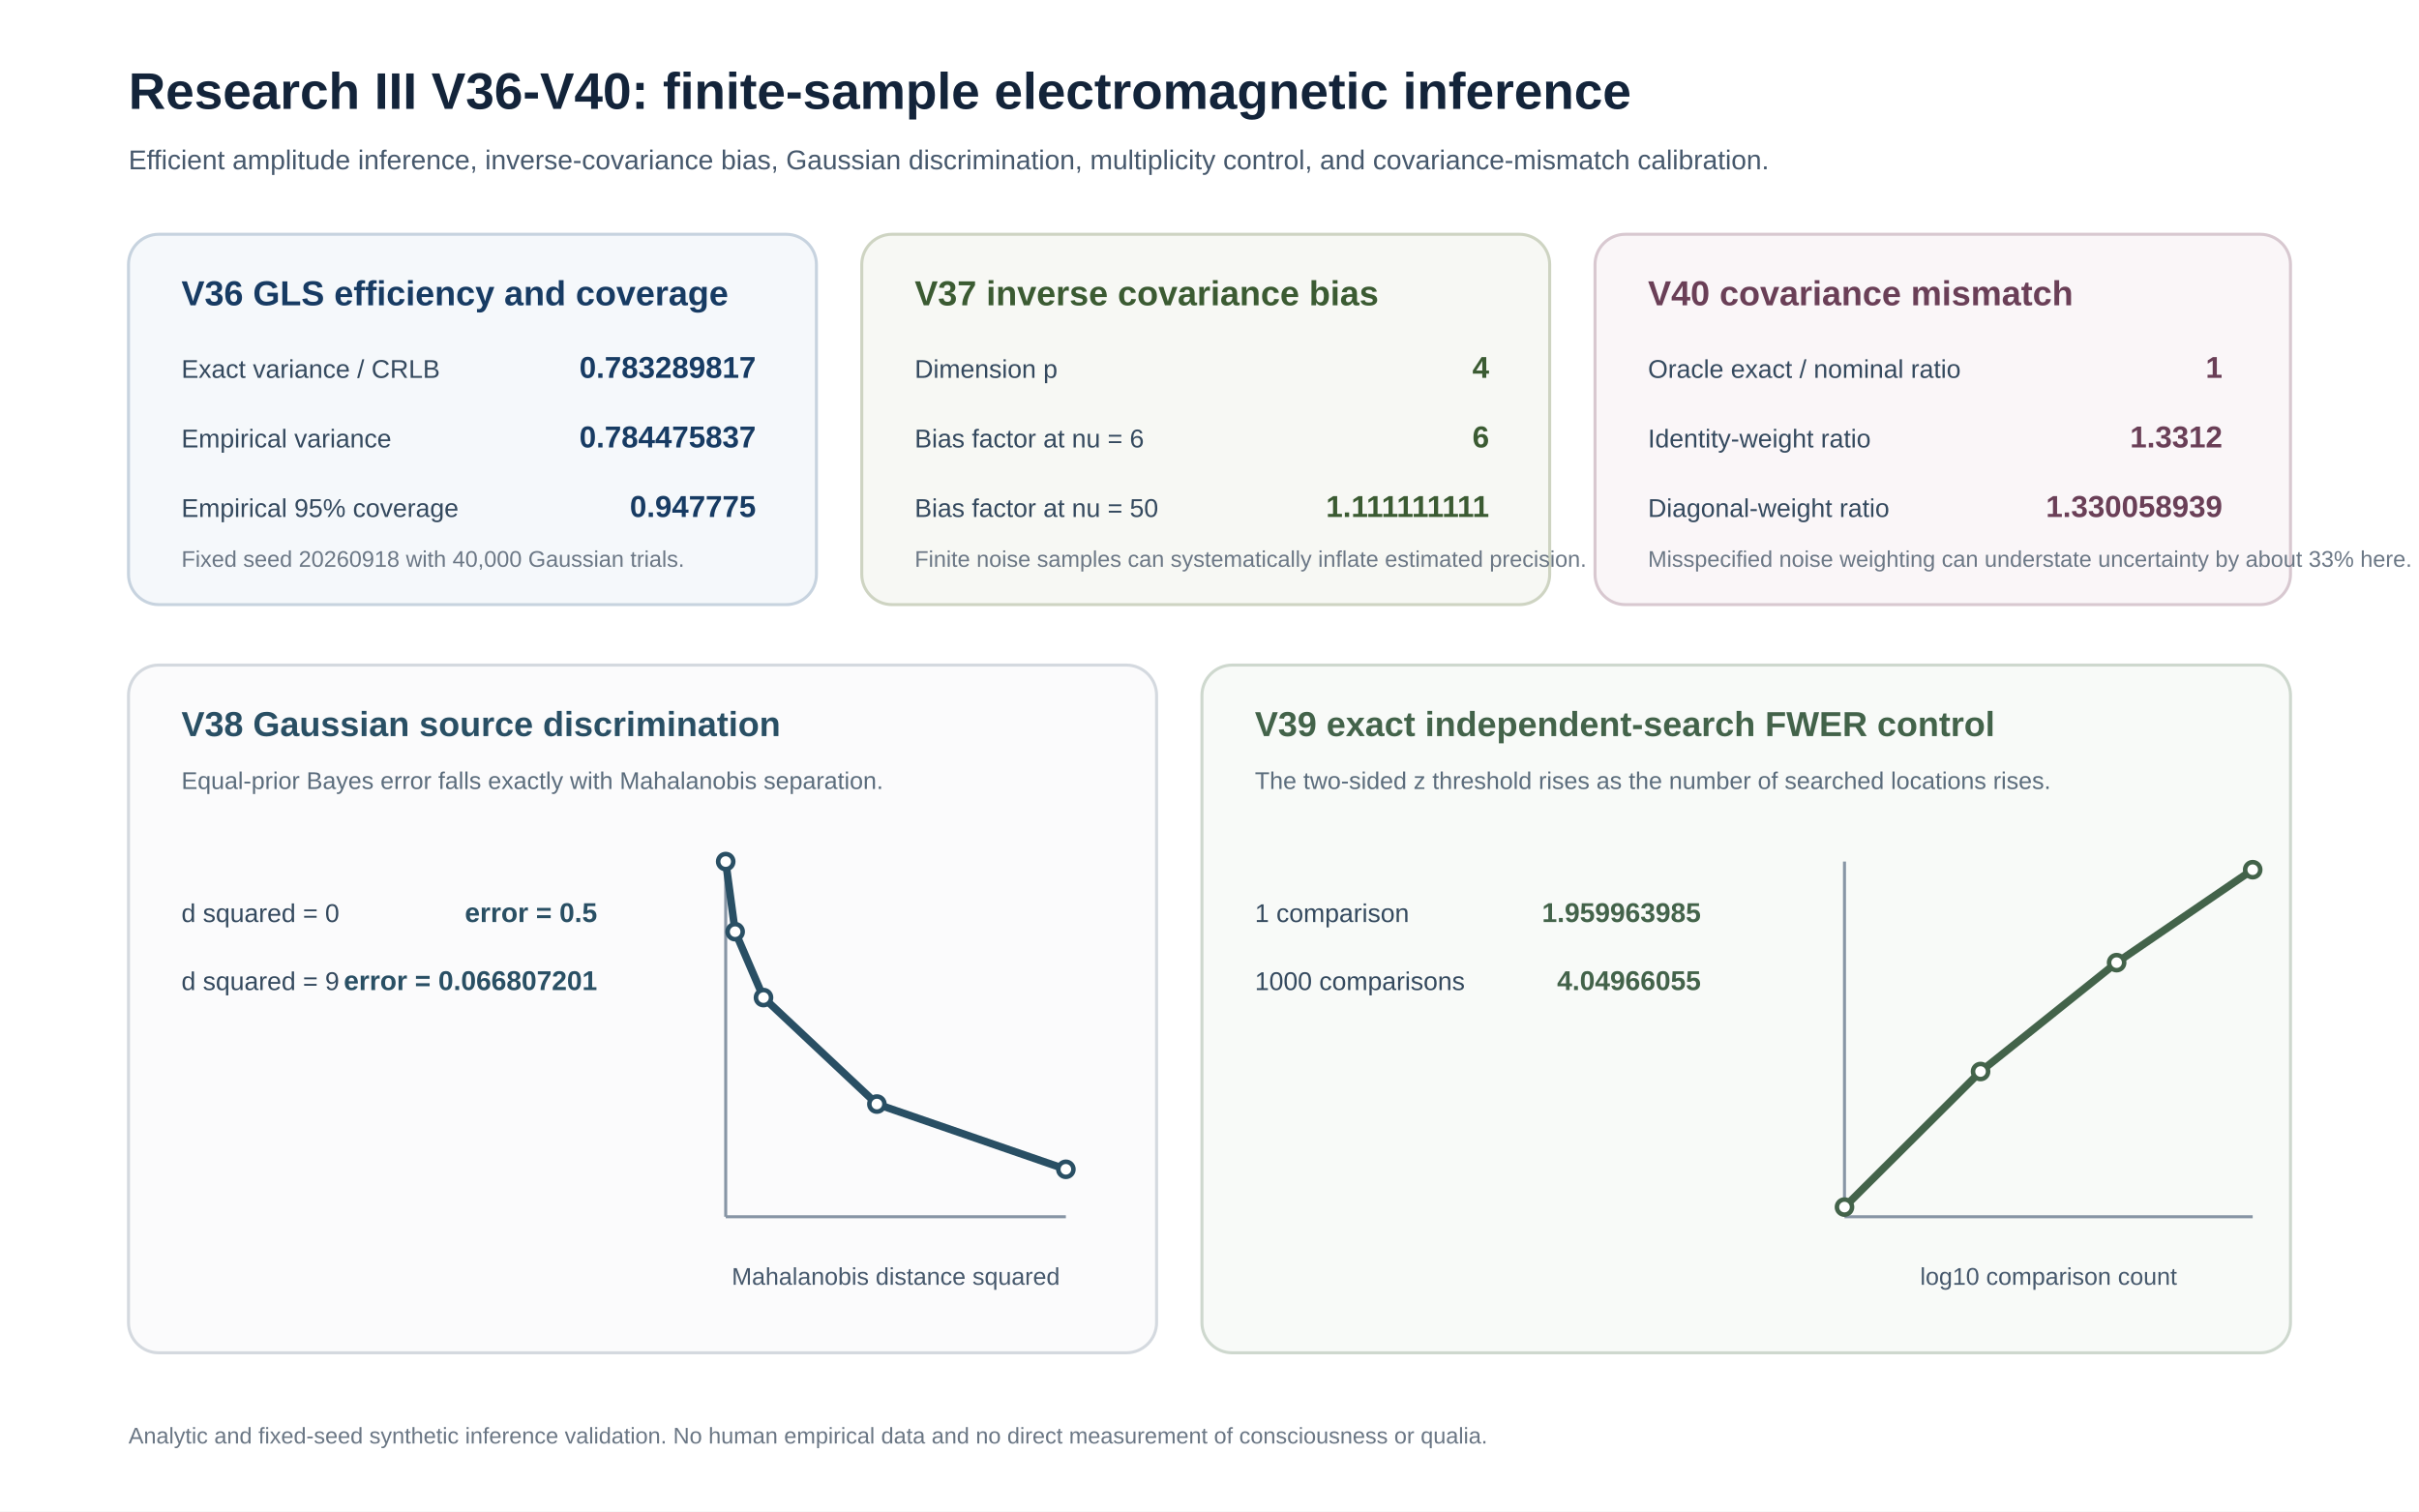
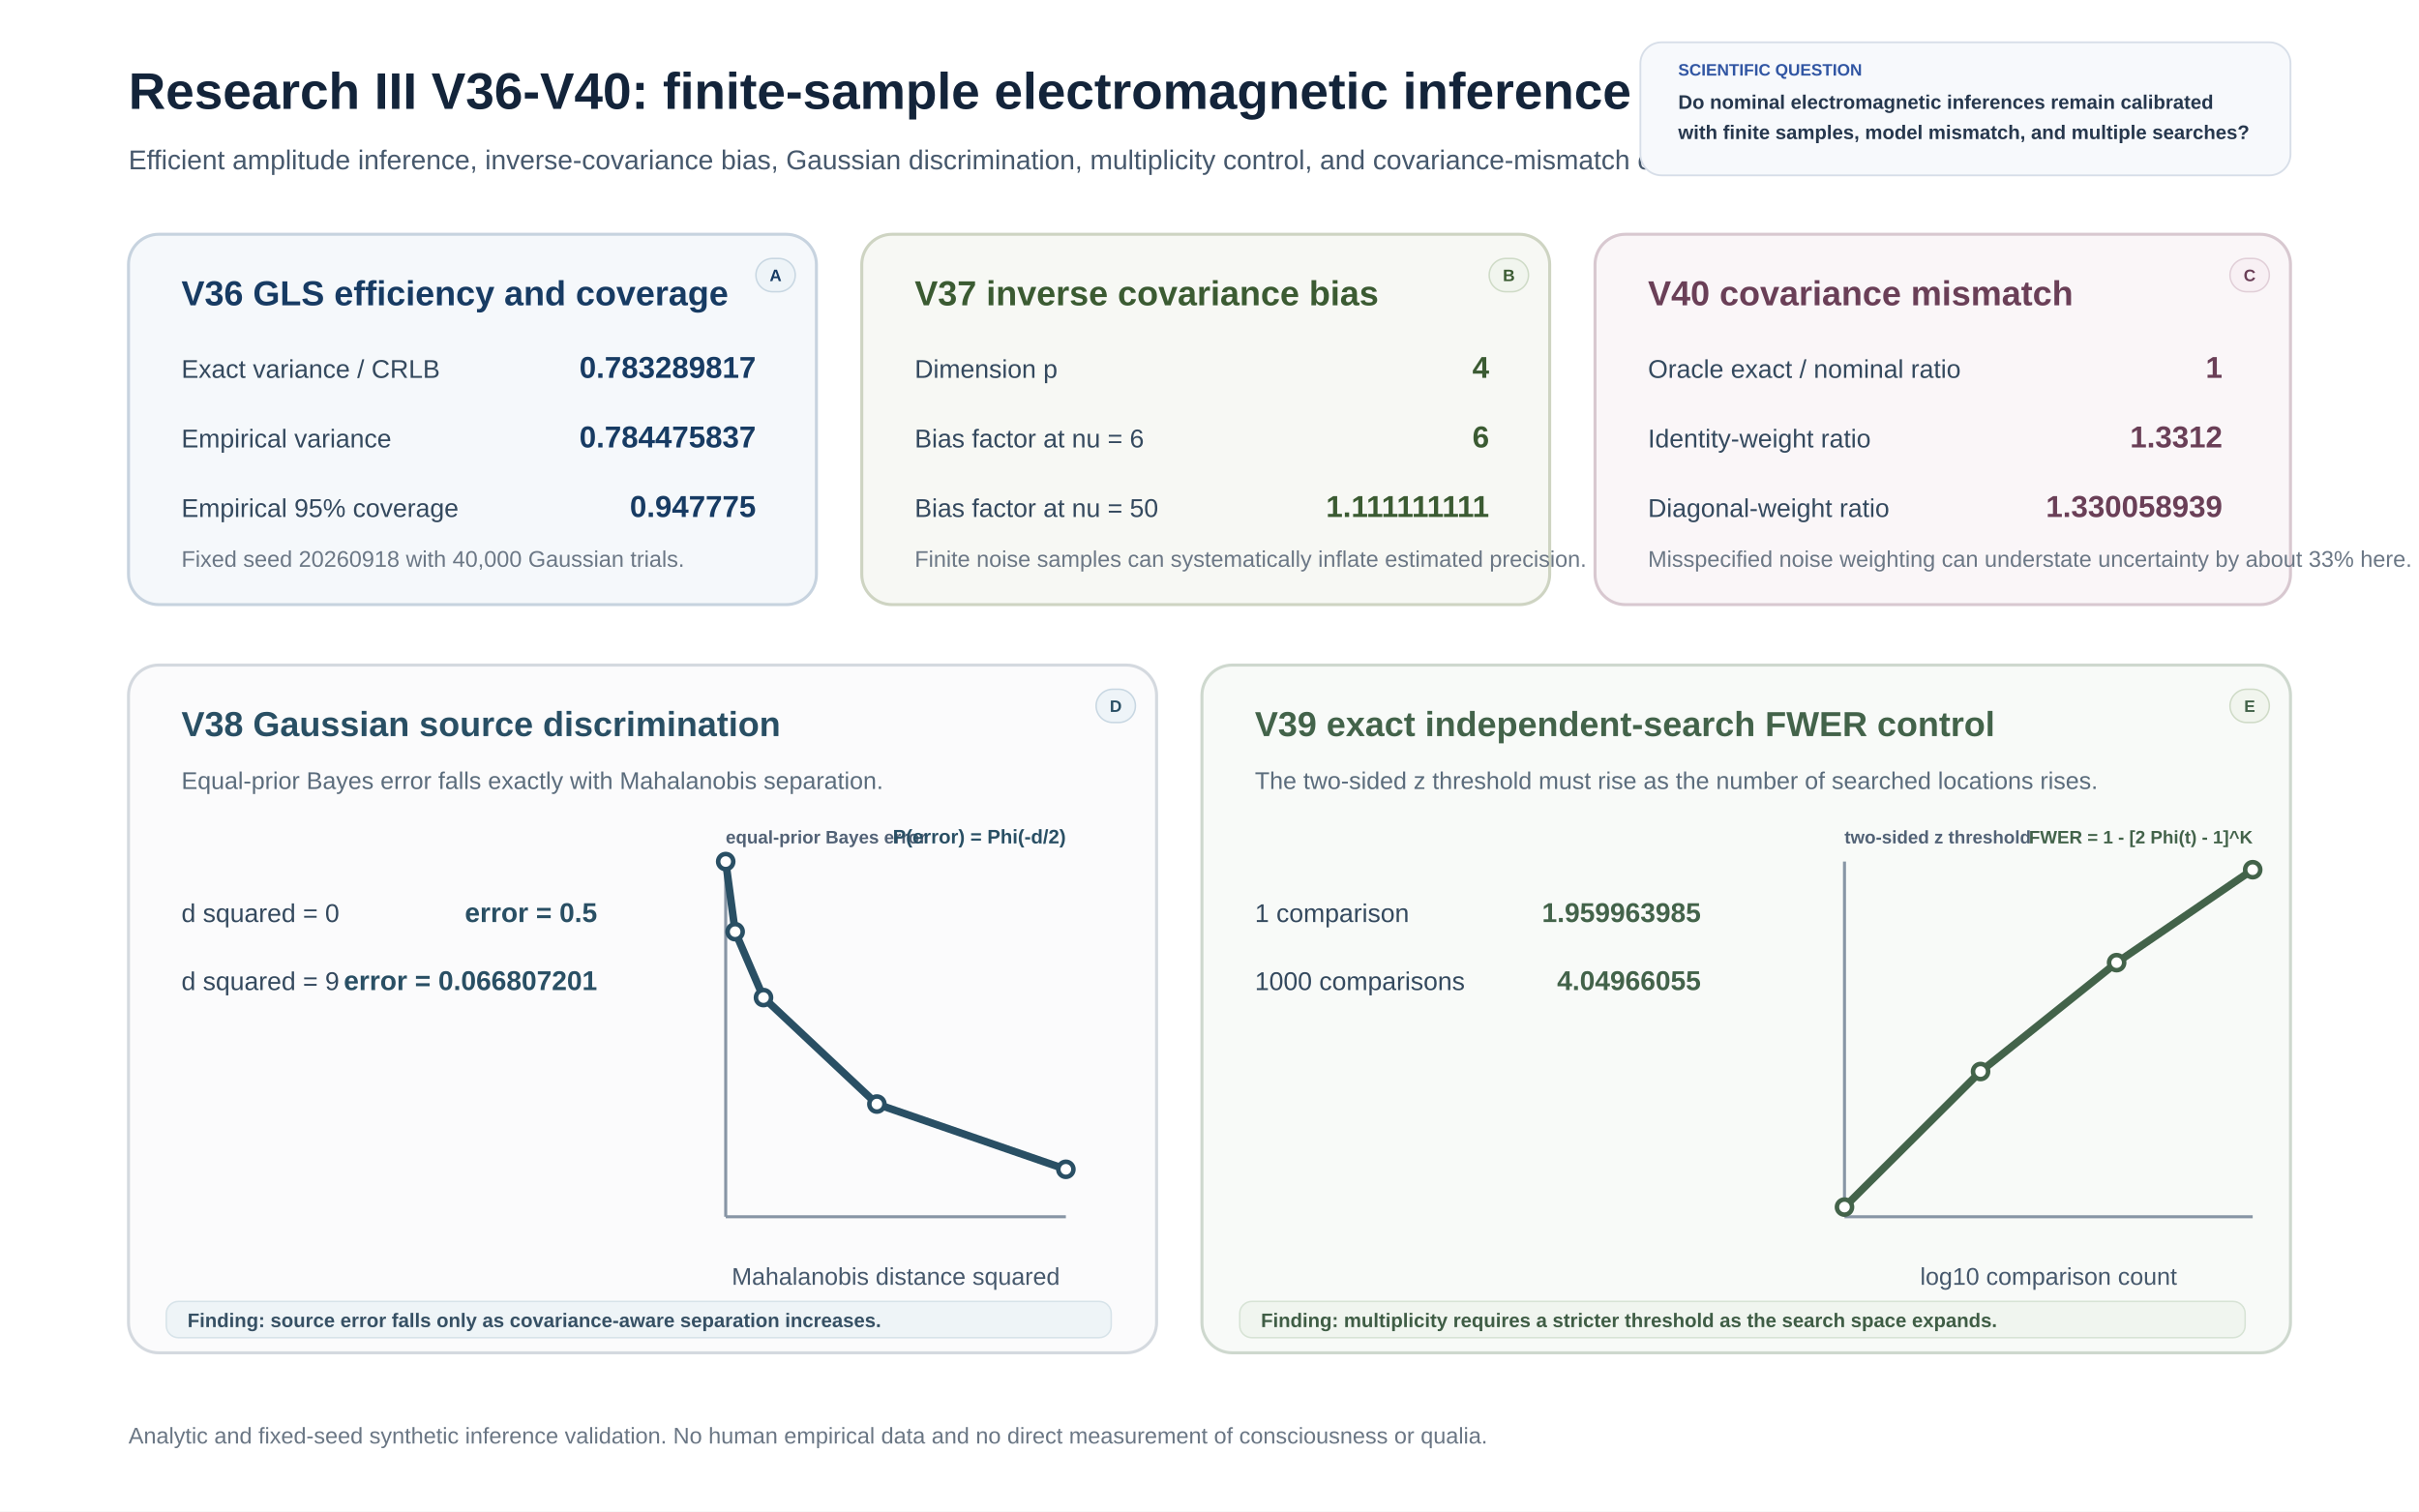
<svg xmlns="http://www.w3.org/2000/svg" width="1600" height="1000" viewBox="0 0 1600 1000">
  <rect width="1600" height="1000" fill="#ffffff" />
  <text x="85" y="72" font-family="Arial, Helvetica, sans-serif" font-size="34" font-weight="700" fill="#13243a">Research III V36-V40: finite-sample electromagnetic inference</text>
  <text x="85" y="112" font-family="Arial, Helvetica, sans-serif" font-size="18" fill="#46586c">Efficient amplitude inference, inverse-covariance bias, Gaussian discrimination, multiplicity control, and covariance-mismatch calibration.</text>
+   <rect x="1085" y="28" width="430" height="88" rx="14" fill="#f7f9fc" stroke="#d7dee8" stroke-width="1.2" />
+   <text x="1110" y="50" font-family="Arial, Helvetica, sans-serif" font-size="11" font-weight="700" fill="#3156a3">SCIENTIFIC QUESTION</text>
+   <text x="1110" y="72" font-family="Arial, Helvetica, sans-serif" font-size="13" font-weight="700" fill="#26374d">Do nominal electromagnetic inferences remain calibrated</text>
+   <text x="1110" y="92" font-family="Arial, Helvetica, sans-serif" font-size="13" font-weight="700" fill="#26374d">with finite samples, model mismatch, and multiple searches?</text>
  <rect x="85" y="155" width="455" height="245" rx="20" fill="#f5f8fb" stroke="#c7d3df" stroke-width="2" />
  <text x="120" y="202" font-family="Arial, Helvetica, sans-serif" font-size="23" font-weight="700" fill="#173b63">V36 GLS efficiency and coverage</text>
  <text x="120" y="250" font-family="Arial, Helvetica, sans-serif" font-size="17" fill="#34495e">Exact variance / CRLB</text>
  <text x="500" y="250" text-anchor="end" font-family="Arial, Helvetica, sans-serif" font-size="20" font-weight="700" fill="#173b63">0.783289817</text>
  <text x="120" y="296" font-family="Arial, Helvetica, sans-serif" font-size="17" fill="#34495e">Empirical variance</text>
  <text x="500" y="296" text-anchor="end" font-family="Arial, Helvetica, sans-serif" font-size="20" font-weight="700" fill="#173b63">0.784475837</text>
  <text x="120" y="342" font-family="Arial, Helvetica, sans-serif" font-size="17" fill="#34495e">Empirical 95% coverage</text>
  <text x="500" y="342" text-anchor="end" font-family="Arial, Helvetica, sans-serif" font-size="20" font-weight="700" fill="#173b63">0.947775</text>
  <text x="120" y="375" font-family="Arial, Helvetica, sans-serif" font-size="15" fill="#6b7785">Fixed seed 20260918 with 40,000 Gaussian trials.</text>
  <rect x="570" y="155" width="455" height="245" rx="20" fill="#f7f8f4" stroke="#ced4c2" stroke-width="2" />
  <text x="605" y="202" font-family="Arial, Helvetica, sans-serif" font-size="23" font-weight="700" fill="#3b5b32">V37 inverse covariance bias</text>
  <text x="605" y="250" font-family="Arial, Helvetica, sans-serif" font-size="17" fill="#34495e">Dimension p</text>
  <text x="985" y="250" text-anchor="end" font-family="Arial, Helvetica, sans-serif" font-size="20" font-weight="700" fill="#3b5b32">4</text>
  <text x="605" y="296" font-family="Arial, Helvetica, sans-serif" font-size="17" fill="#34495e">Bias factor at nu = 6</text>
  <text x="985" y="296" text-anchor="end" font-family="Arial, Helvetica, sans-serif" font-size="20" font-weight="700" fill="#3b5b32">6</text>
  <text x="605" y="342" font-family="Arial, Helvetica, sans-serif" font-size="17" fill="#34495e">Bias factor at nu = 50</text>
  <text x="985" y="342" text-anchor="end" font-family="Arial, Helvetica, sans-serif" font-size="20" font-weight="700" fill="#3b5b32">1.111111111</text>
  <text x="605" y="375" font-family="Arial, Helvetica, sans-serif" font-size="15" fill="#6b7785">Finite noise samples can systematically inflate estimated precision.</text>
  <rect x="1055" y="155" width="460" height="245" rx="20" fill="#faf6f8" stroke="#d8c8d0" stroke-width="2" />
  <text x="1090" y="202" font-family="Arial, Helvetica, sans-serif" font-size="23" font-weight="700" fill="#6a3f57">V40 covariance mismatch</text>
  <text x="1090" y="250" font-family="Arial, Helvetica, sans-serif" font-size="17" fill="#34495e">Oracle exact / nominal ratio</text>
  <text x="1470" y="250" text-anchor="end" font-family="Arial, Helvetica, sans-serif" font-size="20" font-weight="700" fill="#6a3f57">1</text>
  <text x="1090" y="296" font-family="Arial, Helvetica, sans-serif" font-size="17" fill="#34495e">Identity-weight ratio</text>
  <text x="1470" y="296" text-anchor="end" font-family="Arial, Helvetica, sans-serif" font-size="20" font-weight="700" fill="#6a3f57">1.3312</text>
  <text x="1090" y="342" font-family="Arial, Helvetica, sans-serif" font-size="17" fill="#34495e">Diagonal-weight ratio</text>
  <text x="1470" y="342" text-anchor="end" font-family="Arial, Helvetica, sans-serif" font-size="20" font-weight="700" fill="#6a3f57">1.330058939</text>
  <text x="1090" y="375" font-family="Arial, Helvetica, sans-serif" font-size="15" fill="#6b7785">Misspecified noise weighting can understate uncertainty by about 33% here.</text>
+   <rect x="500" y="171" width="26" height="22" rx="11" fill="#eef4f8" stroke="#c8d7e2" />
+   <text x="513" y="186" text-anchor="middle" font-family="Arial, Helvetica, sans-serif" font-size="11" font-weight="700" fill="#173b63">A</text>
+   <rect x="985" y="171" width="26" height="22" rx="11" fill="#f1f5ee" stroke="#cfdbc7" />
+   <text x="998" y="186" text-anchor="middle" font-family="Arial, Helvetica, sans-serif" font-size="11" font-weight="700" fill="#3b5b32">B</text>
+   <rect x="1475" y="171" width="26" height="22" rx="11" fill="#f8f0f4" stroke="#e1cfd8" />
+   <text x="1488" y="186" text-anchor="middle" font-family="Arial, Helvetica, sans-serif" font-size="11" font-weight="700" fill="#6a3f57">C</text>
  <rect x="85" y="440" width="680" height="455" rx="20" fill="#fbfbfc" stroke="#d4d9df" stroke-width="2" />
  <text x="120" y="487" font-family="Arial, Helvetica, sans-serif" font-size="23" font-weight="700" fill="#294f64">V38 Gaussian source discrimination</text>
  <text x="120" y="522" font-family="Arial, Helvetica, sans-serif" font-size="16" fill="#5b6c7c">Equal-prior Bayes error falls exactly with Mahalanobis separation.</text>
  <text x="120" y="610" font-family="Arial, Helvetica, sans-serif" font-size="17" fill="#34495e">d squared = 0</text>
  <text x="395" y="610" text-anchor="end" font-family="Arial, Helvetica, sans-serif" font-size="18" font-weight="700" fill="#294f64">error = 0.5</text>
  <text x="120" y="655" font-family="Arial, Helvetica, sans-serif" font-size="17" fill="#34495e">d squared = 9</text>
  <text x="395" y="655" text-anchor="end" font-family="Arial, Helvetica, sans-serif" font-size="18" font-weight="700" fill="#294f64">error = 0.066807201</text>
  <line x1="480" y1="805" x2="705" y2="805" stroke="#8795a5" stroke-width="2" />
  <line x1="480" y1="570" x2="480" y2="805" stroke="#8795a5" stroke-width="2" />
  <polyline points="480.00,570.00 486.25,616.39 505.00,659.99 580.00,730.43 705.00,773.60" fill="none" stroke="#294f64" stroke-width="5" stroke-linecap="round" stroke-linejoin="round" />
  <circle cx="480" cy="570" r="5" fill="#fff" stroke="#294f64" stroke-width="3" />
  <circle cx="486.25" cy="616.39" r="5" fill="#fff" stroke="#294f64" stroke-width="3" />
  <circle cx="505" cy="659.99" r="5" fill="#fff" stroke="#294f64" stroke-width="3" />
  <circle cx="580" cy="730.43" r="5" fill="#fff" stroke="#294f64" stroke-width="3" />
  <circle cx="705" cy="773.60" r="5" fill="#fff" stroke="#294f64" stroke-width="3" />
  <text x="592.5" y="850" text-anchor="middle" font-family="Arial, Helvetica, sans-serif" font-size="16" fill="#46586c">Mahalanobis distance squared</text>
  <rect x="795" y="440" width="720" height="455" rx="20" fill="#f8faf8" stroke="#ced8ce" stroke-width="2" />
  <text x="830" y="487" font-family="Arial, Helvetica, sans-serif" font-size="23" font-weight="700" fill="#43634a">V39 exact independent-search FWER control</text>
-   <text x="830" y="522" font-family="Arial, Helvetica, sans-serif" font-size="16" fill="#5b6c7c">The two-sided z threshold rises as the number of searched locations rises.</text>
+   <text x="830" y="522" font-family="Arial, Helvetica, sans-serif" font-size="16" fill="#5b6c7c">The two-sided z threshold must rise as the number of searched locations rises.</text>
+   <rect x="725" y="456" width="26" height="22" rx="11" fill="#eef4f8" stroke="#c8d7e2" />
+   <text x="738" y="471" text-anchor="middle" font-family="Arial, Helvetica, sans-serif" font-size="11" font-weight="700" fill="#294f64">D</text>
+   <text x="480" y="558" font-family="Arial, Helvetica, sans-serif" font-size="12" font-weight="700" fill="#526276">equal-prior Bayes error</text>
+   <text x="705" y="558" text-anchor="end" font-family="Arial, Helvetica, sans-serif" font-size="13" font-weight="700" fill="#294f64">P(error) = Phi(-d/2)</text>
+   <rect x="1475" y="456" width="26" height="22" rx="11" fill="#f1f5ee" stroke="#cfdbc7" />
+   <text x="1488" y="471" text-anchor="middle" font-family="Arial, Helvetica, sans-serif" font-size="11" font-weight="700" fill="#43634a">E</text>
+   <text x="1220" y="558" font-family="Arial, Helvetica, sans-serif" font-size="12" font-weight="700" fill="#526276">two-sided z threshold</text>
+   <text x="1490" y="558" text-anchor="end" font-family="Arial, Helvetica, sans-serif" font-size="12" font-weight="700" fill="#43634a">FWER = 1 - [2 Phi(t) - 1]^K</text>
  <text x="830" y="610" font-family="Arial, Helvetica, sans-serif" font-size="17" fill="#34495e">1 comparison</text>
  <text x="1125" y="610" text-anchor="end" font-family="Arial, Helvetica, sans-serif" font-size="18" font-weight="700" fill="#43634a">1.959963985</text>
  <text x="830" y="655" font-family="Arial, Helvetica, sans-serif" font-size="17" fill="#34495e">1000 comparisons</text>
  <text x="1125" y="655" text-anchor="end" font-family="Arial, Helvetica, sans-serif" font-size="18" font-weight="700" fill="#43634a">4.04966055</text>
  <line x1="1220" y1="805" x2="1490" y2="805" stroke="#8795a5" stroke-width="2" />
  <line x1="1220" y1="570" x2="1220" y2="805" stroke="#8795a5" stroke-width="2" />
  <polyline points="1220.00,798.59 1310.00,708.90 1400.00,636.87 1490.00,575.38" fill="none" stroke="#43634a" stroke-width="5" stroke-linecap="round" stroke-linejoin="round" />
  <circle cx="1220" cy="798.59" r="5" fill="#fff" stroke="#43634a" stroke-width="3" />
  <circle cx="1310" cy="708.90" r="5" fill="#fff" stroke="#43634a" stroke-width="3" />
  <circle cx="1400" cy="636.87" r="5" fill="#fff" stroke="#43634a" stroke-width="3" />
  <circle cx="1490" cy="575.38" r="5" fill="#fff" stroke="#43634a" stroke-width="3" />
  <text x="1355" y="850" text-anchor="middle" font-family="Arial, Helvetica, sans-serif" font-size="16" fill="#46586c">log10 comparison count</text>
+   <rect x="110" y="861" width="625" height="24" rx="8" fill="#eef4f7" stroke="#d7e3e9" />
+   <text x="124" y="878" font-family="Arial, Helvetica, sans-serif" font-size="13" font-weight="700" fill="#365064">Finding: source error falls only as covariance-aware separation increases.</text>
+   <rect x="820" y="861" width="665" height="24" rx="8" fill="#f0f5ef" stroke="#d7e3d5" />
+   <text x="834" y="878" font-family="Arial, Helvetica, sans-serif" font-size="13" font-weight="700" fill="#3f5d45">Finding: multiplicity requires a stricter threshold as the search space expands.</text>
  <text x="85" y="955" font-family="Arial, Helvetica, sans-serif" font-size="15" fill="#6a7684">Analytic and fixed-seed synthetic inference validation. No human empirical data and no direct measurement of consciousness or qualia.</text>
</svg>
